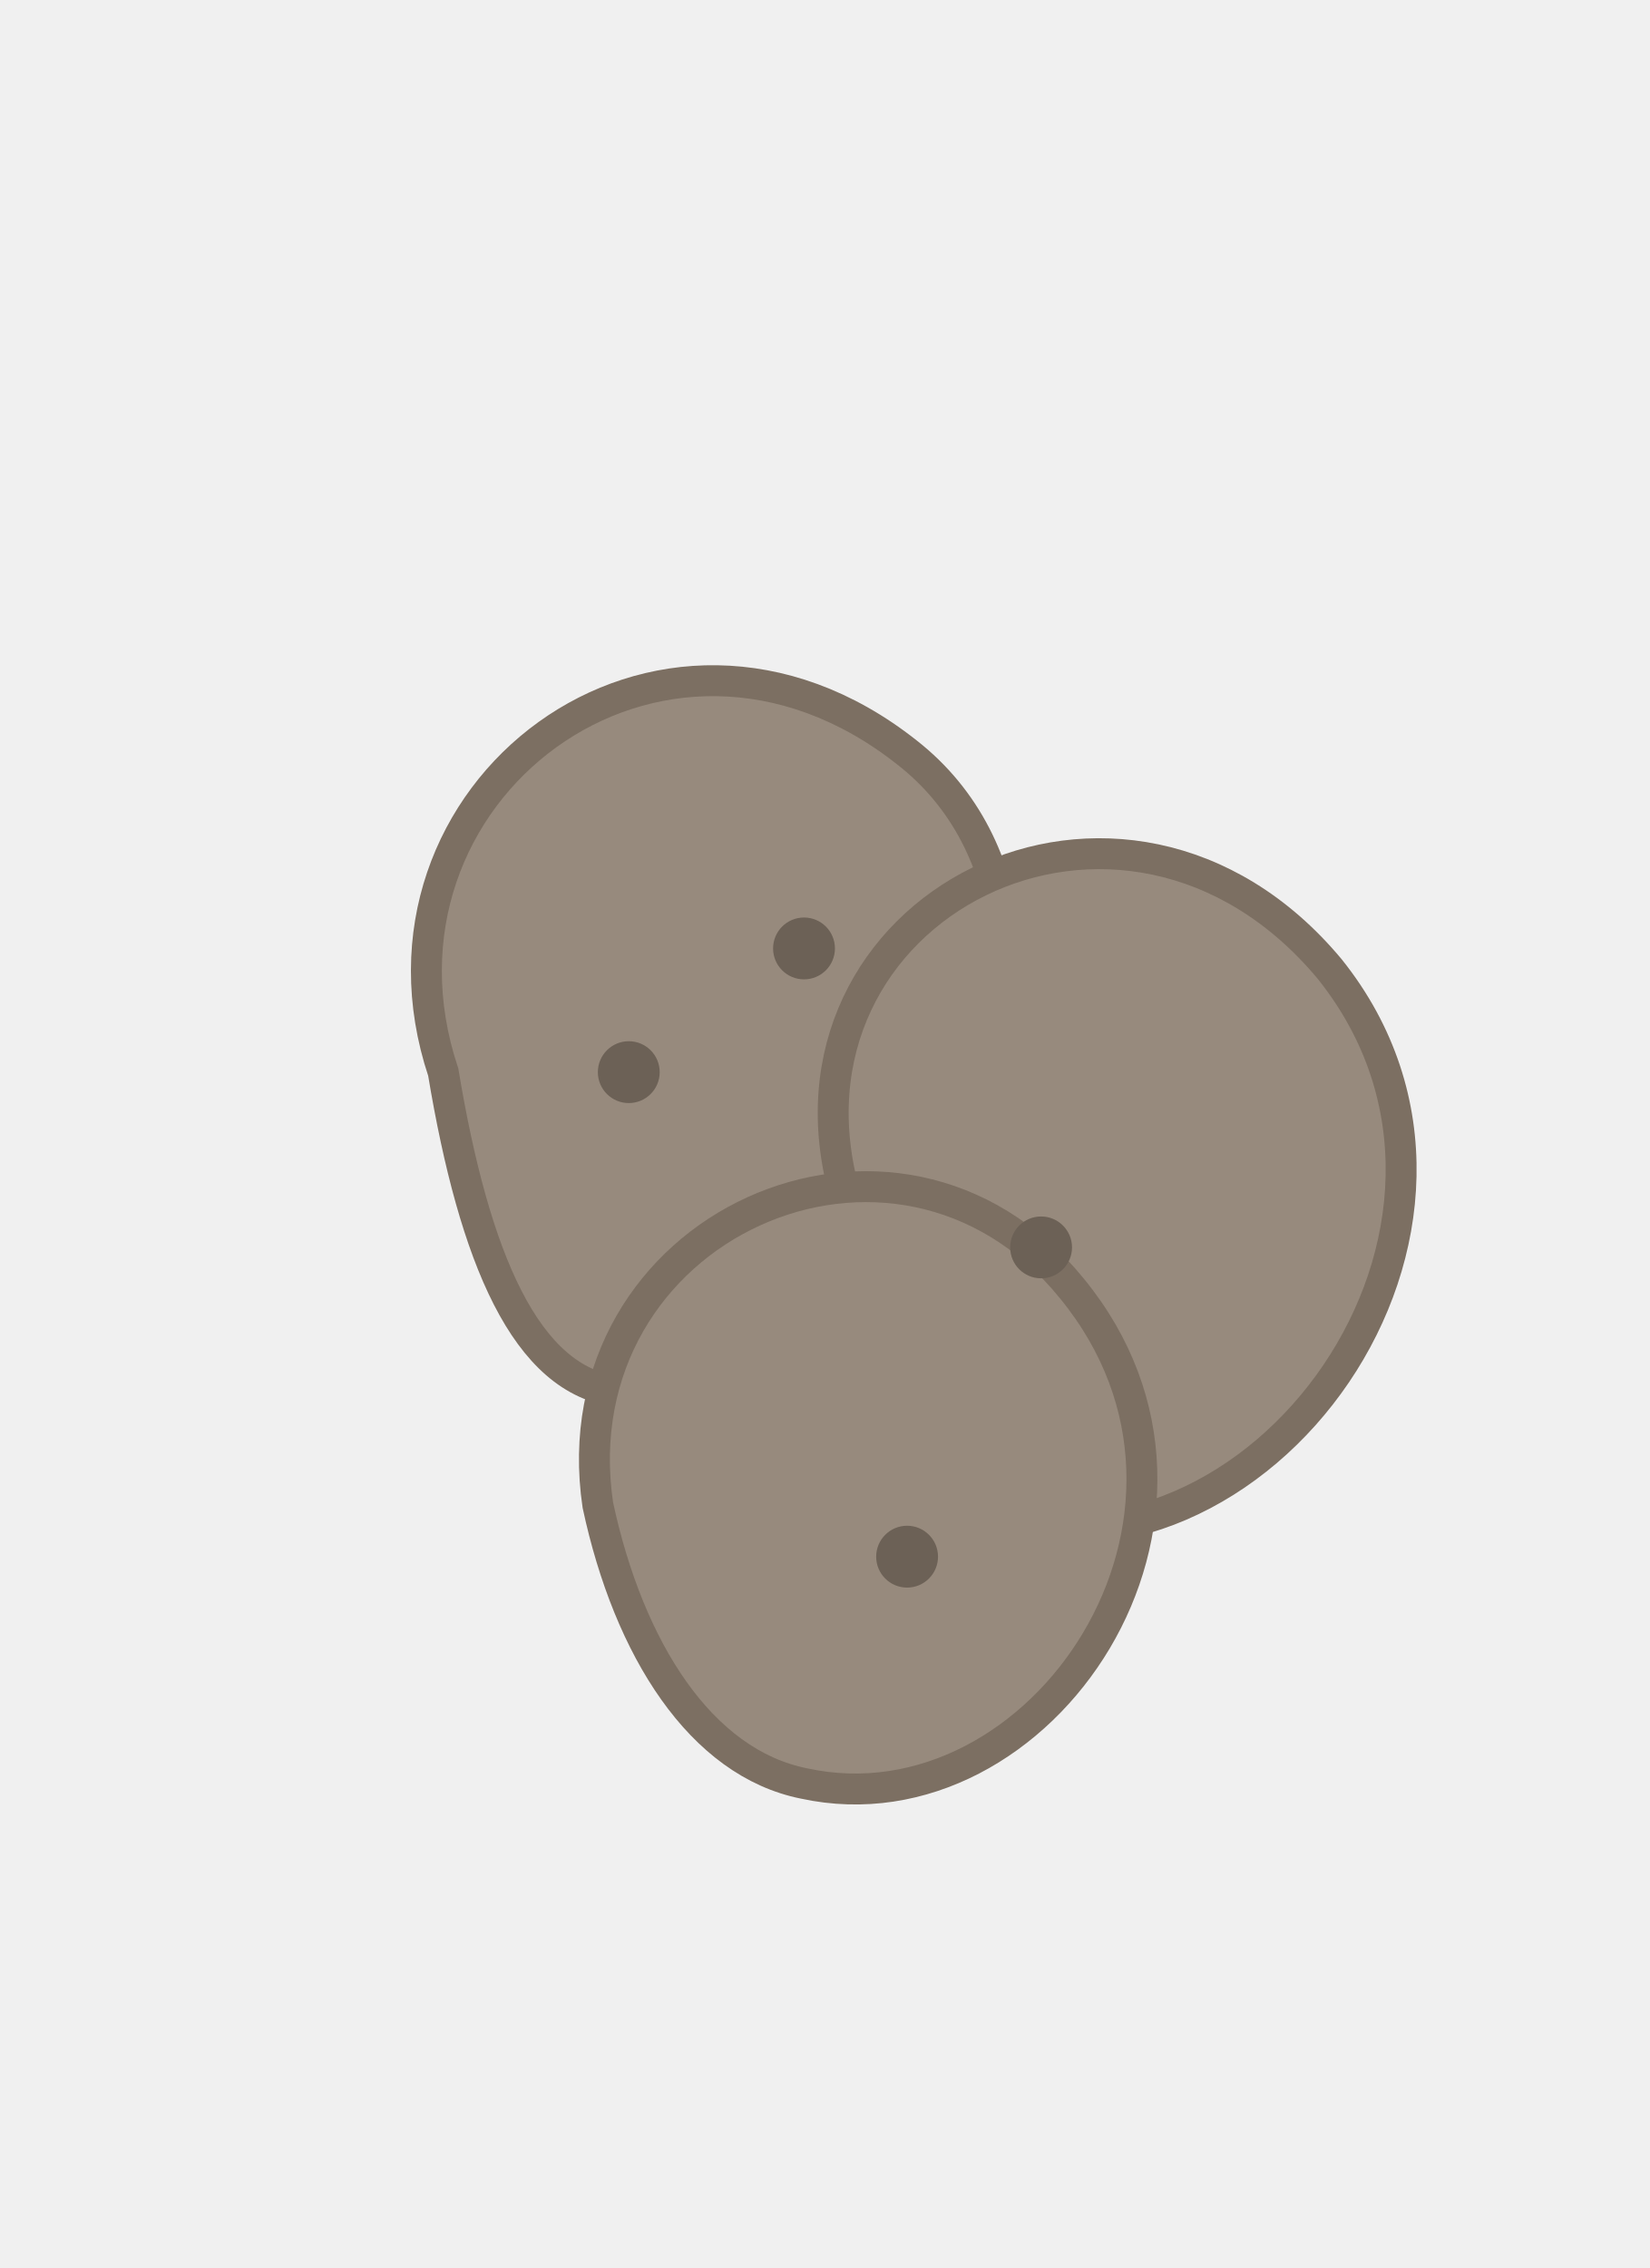
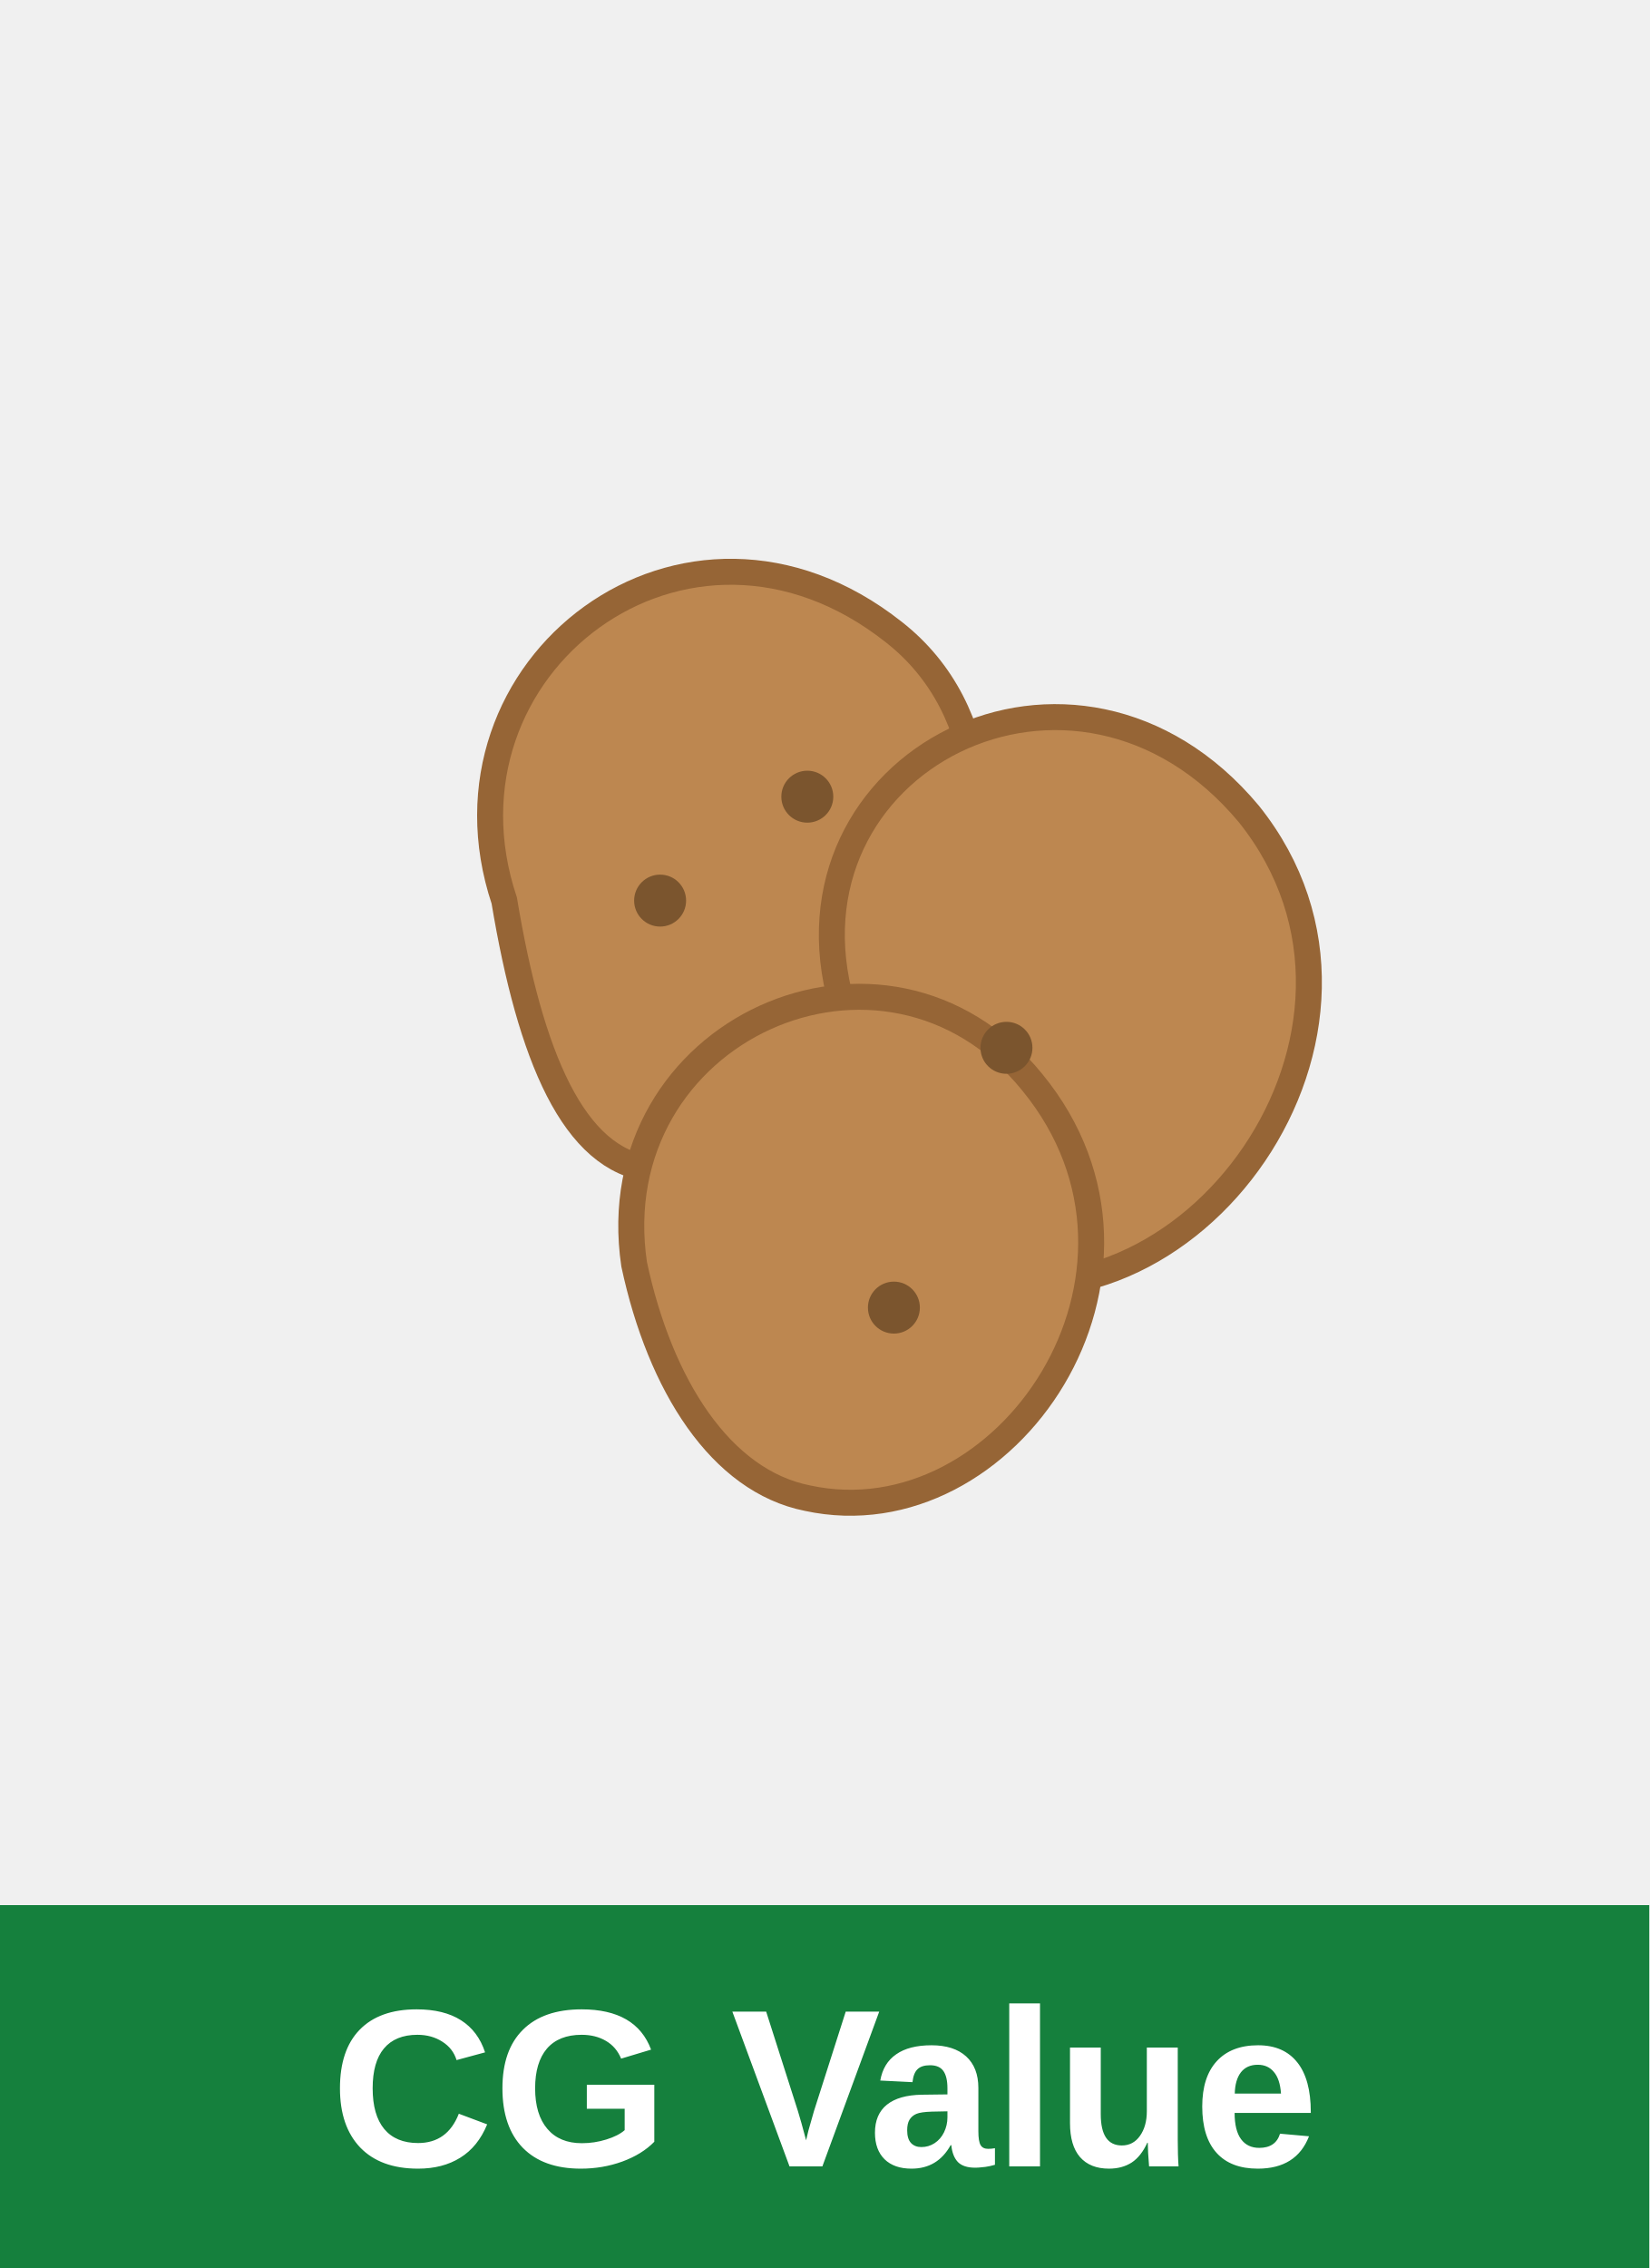
<svg xmlns="http://www.w3.org/2000/svg" viewBox="0 0 160 220">
-   <g fill="#978a7d" stroke="#7c6f62" stroke-width="3">
-     <path d="M43 104c-9-27 21-50 45-31 23 18 2 66-28 62-9-1-14-13-17-31z" />
-     <path d="M82 116c-8-28 27-46 47-22 20 25-7 62-34 53-8-3-11-14-13-31z" />
-     <path d="M58 146c-4-27 29-42 46-21 18 22-3 53-26 48-10-2-17-13-20-27z" />
+   <g transform="translate(80 0) scale(0.84) translate(-80 0)">
+     <g fill="#bd8750" stroke="#966536" stroke-width="3">
+       <path d="M43 104c-9-27 21-50 45-31 23 18 2 66-28 62-9-1-14-13-17-31z" />
+       <path d="M82 116c-8-28 27-46 47-22 20 25-7 62-34 53-8-3-11-14-13-31z" />
+       <path d="M58 146c-4-27 29-42 46-21 18 22-3 53-26 48-10-2-17-13-20-27z" />
+     </g>
+     <g fill="#7b552e">
+       <circle cx="61" cy="104" r="3" />
+       <circle cx="78" cy="92" r="3" />
+       <circle cx="101" cy="121" r="3" />
+       <circle cx="88" cy="151" r="3" />
+     </g>
  </g>
-   <g fill="#6c6156">
-     <circle cx="61" cy="104" r="3" />
-     <circle cx="78" cy="92" r="3" />
-     <circle cx="101" cy="121" r="3" />
-     <circle cx="88" cy="151" r="3" />
+   <g>
+     <rect x="0" y="184.8" width="160" height="35.2" fill="#15803d" />
+     <text x="80" y="210.144" text-anchor="middle" font-family="Arial,Helvetica,sans-serif" font-weight="bold" font-size="21.824" fill="#ffffff">CG Value</text>
  </g>
</svg>
